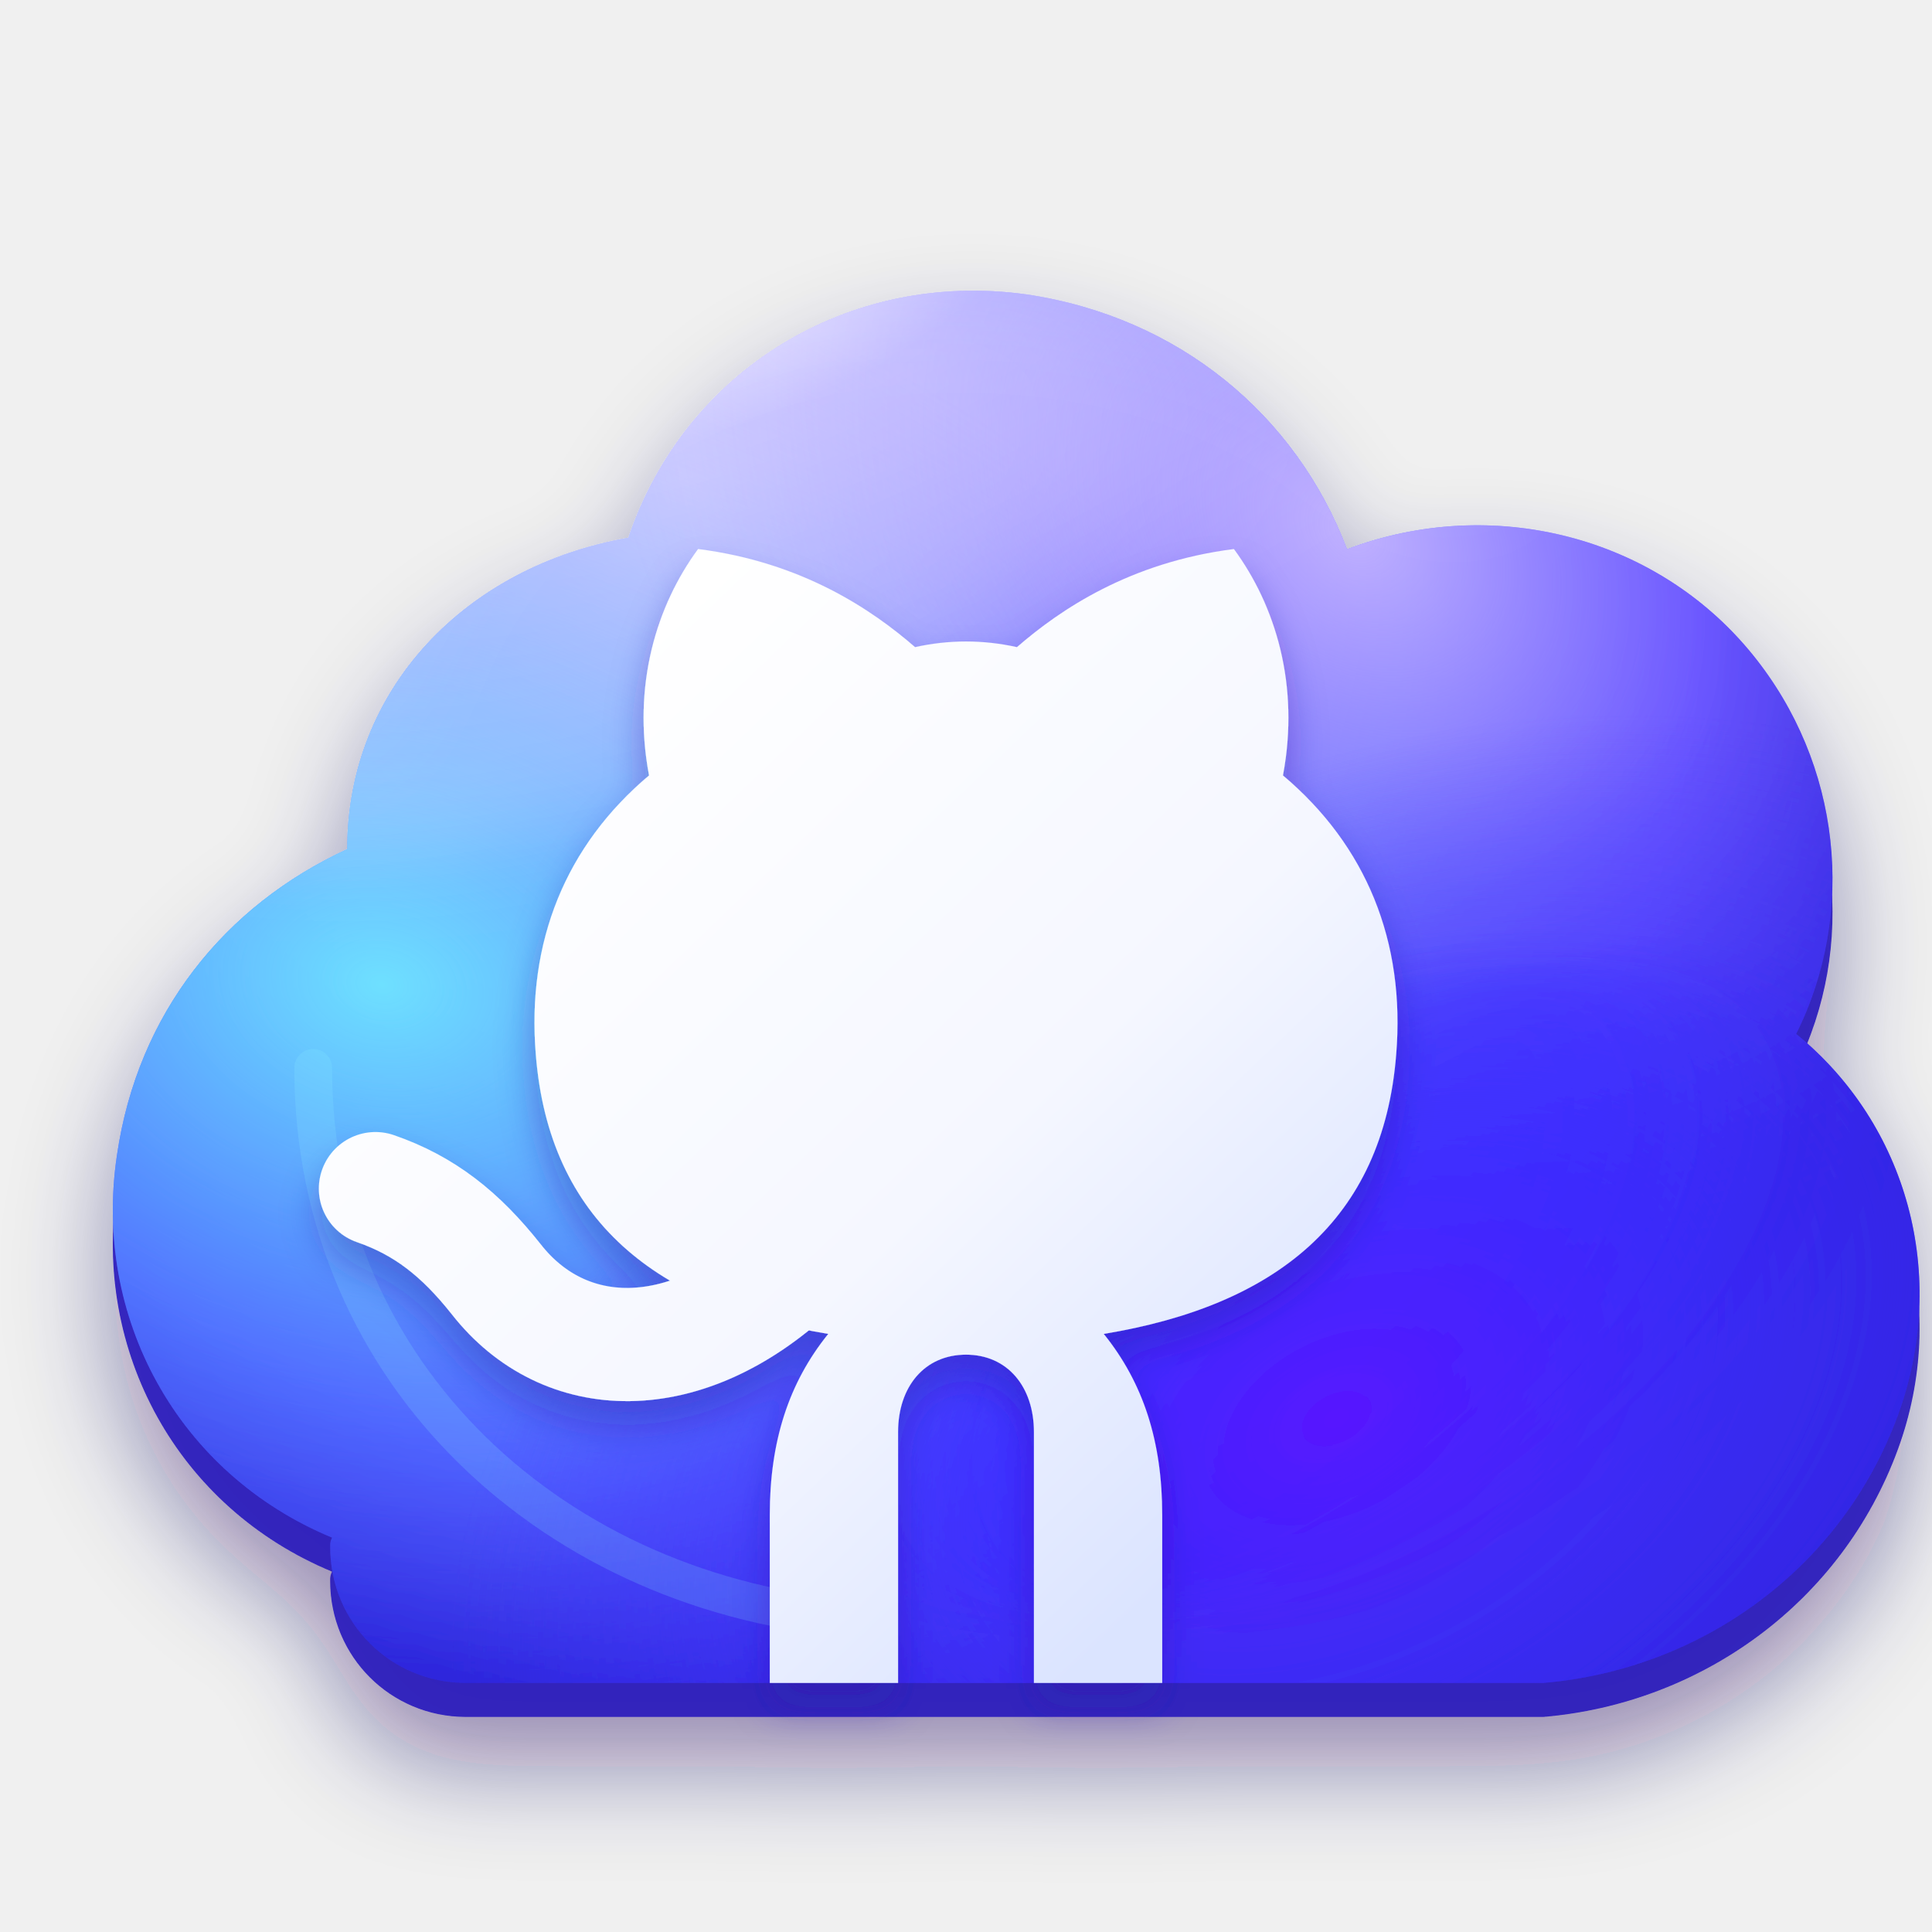
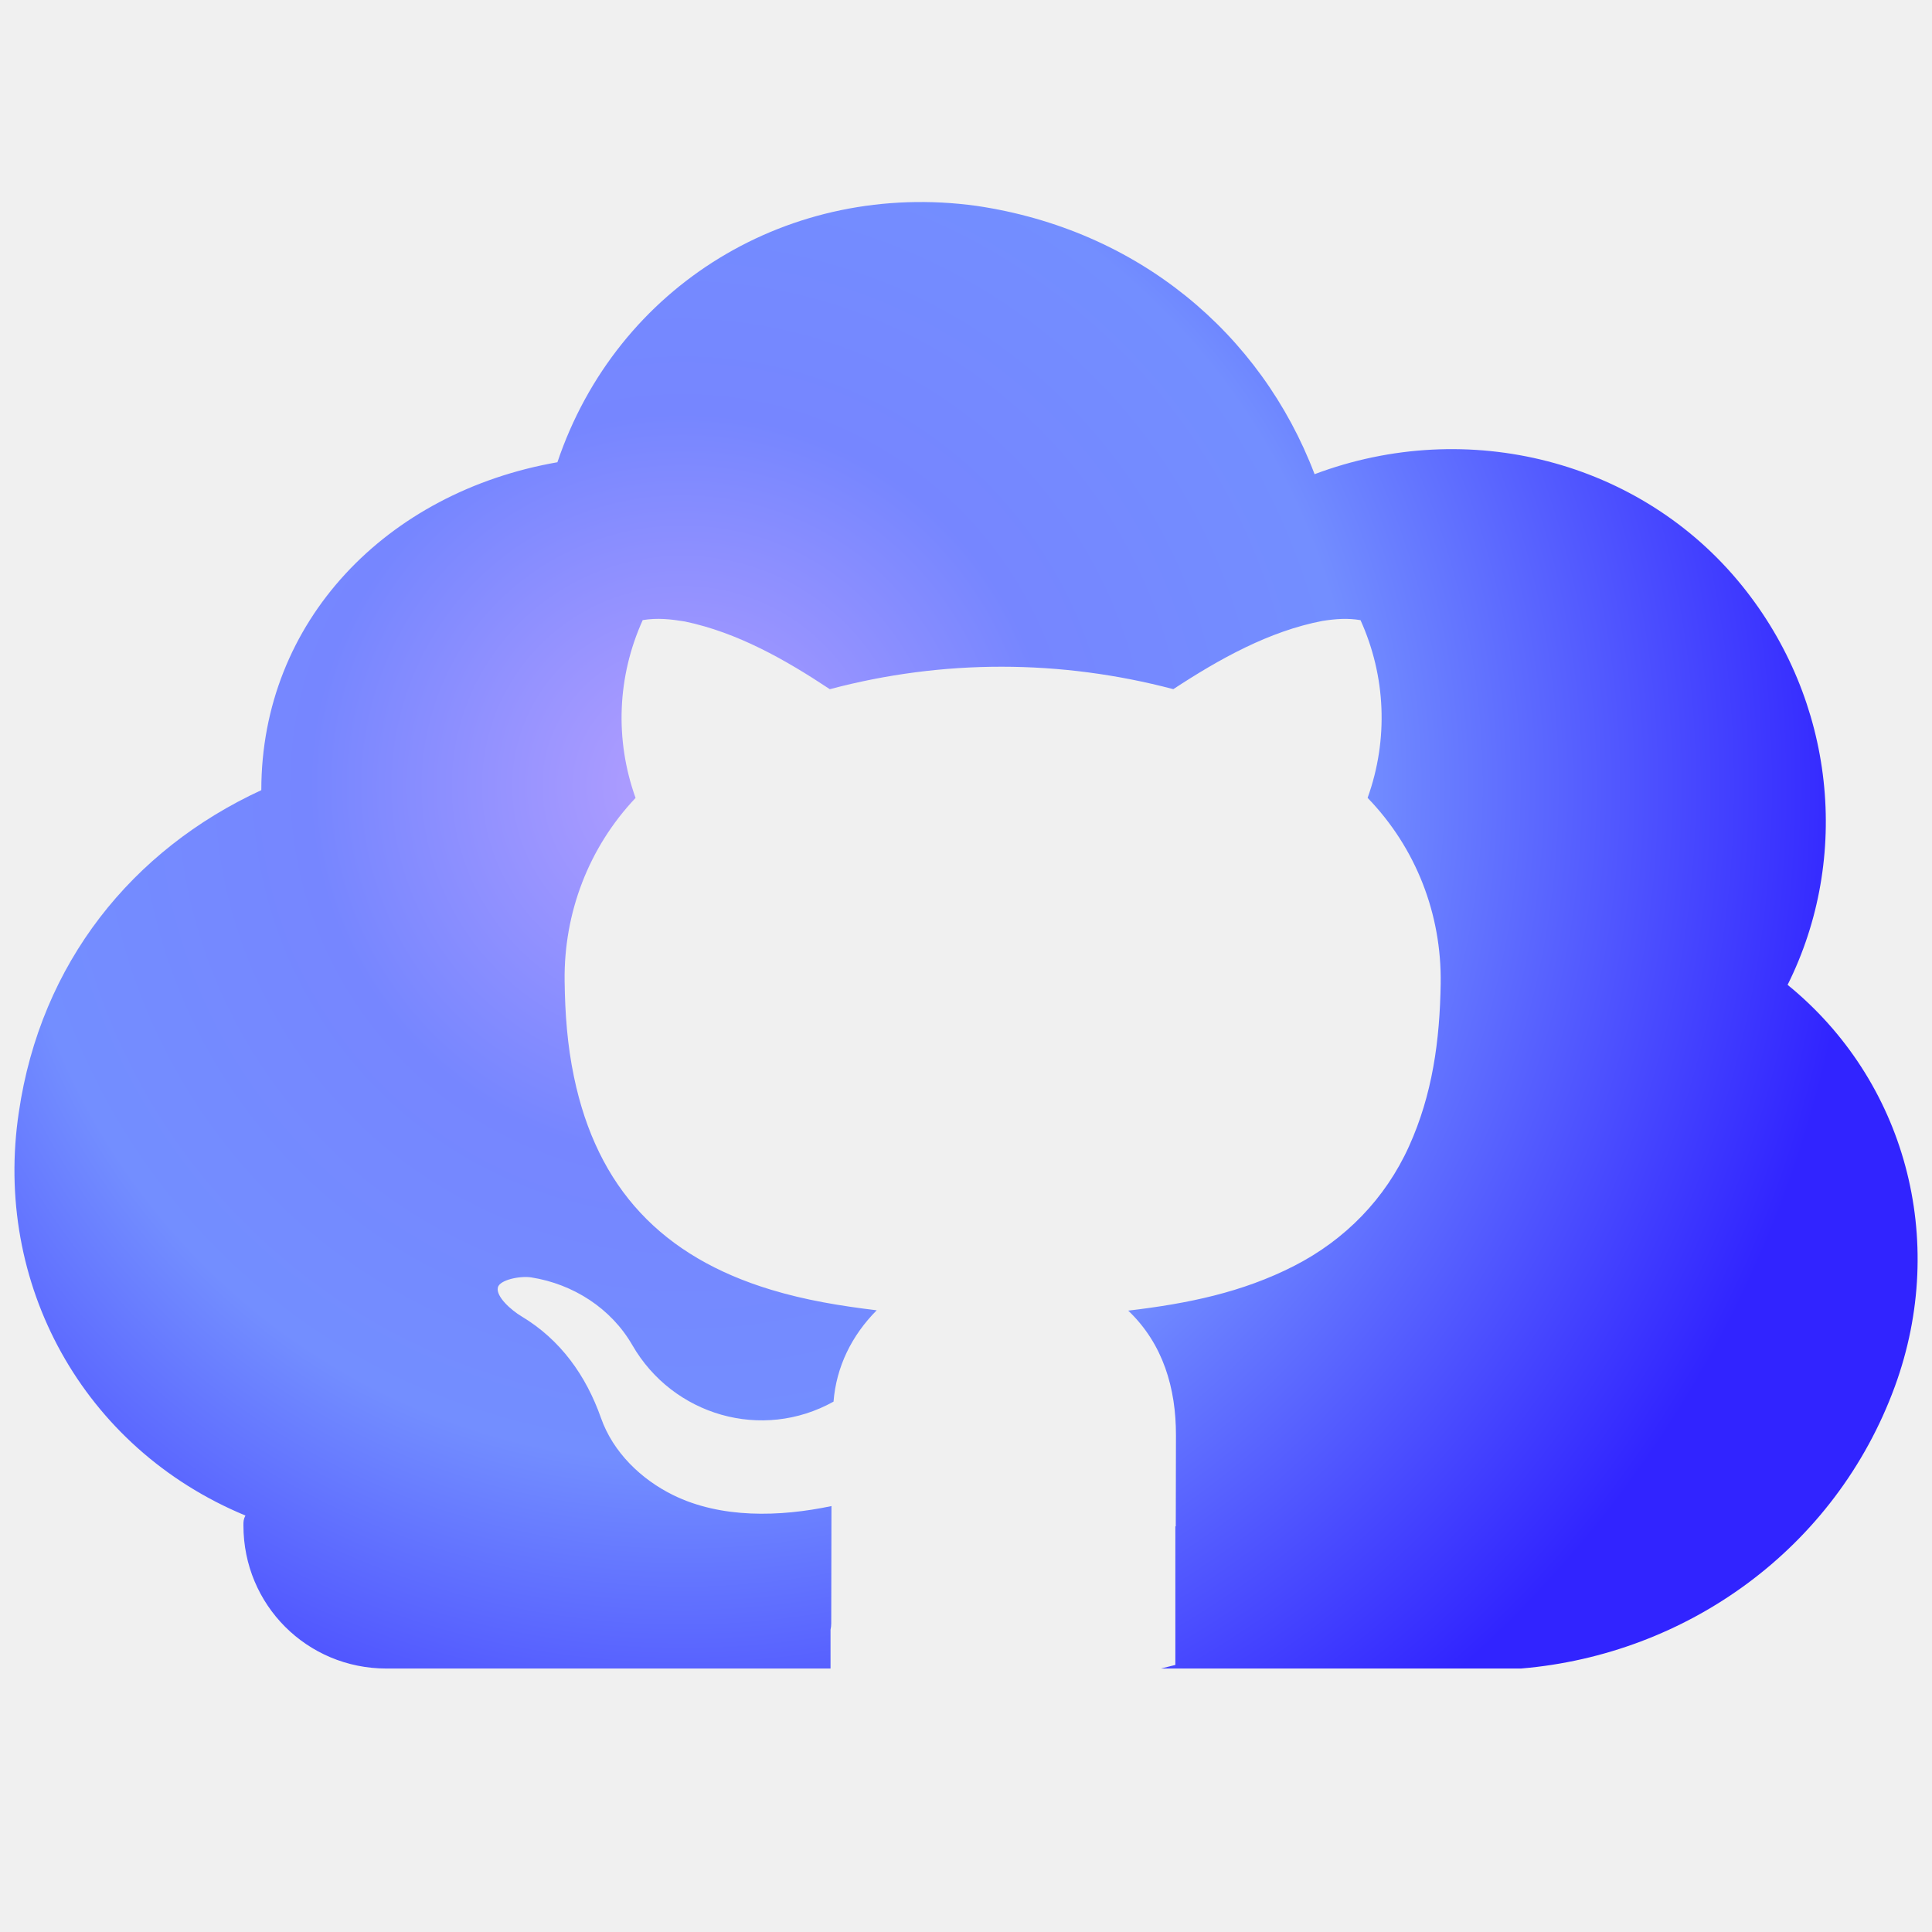
- <svg xmlns="http://www.w3.org/2000/svg" xmlns:xlink="http://www.w3.org/1999/xlink" width="1024" height="1024" viewBox="0 0 1024 1024">
+ <svg xmlns="http://www.w3.org/2000/svg" id="_图层_1" version="1.1" viewBox="0 0 1024 1024">
  <defs>
-     <path id="cloud" d="M176 815C94 781 49 698 62 612C73 537 119 480 184 450C184 365 247 300 333 285C363 196 450 143 544 156C625 168 687 220 714 291C791 262 878 284 929 347C976 405 984 484 952 548C1011 596 1033 676 1006 750C976 832 901 885 818 892H247C207 892 175 860 175 820C175 818 175 817 176 815Z" />
-     <clipPath id="clip">
-       <use xlink:href="#cloud" />
-     </clipPath>
-     <radialGradient id="base" cx="0" cy="0" r="1" gradientUnits="userSpaceOnUse" gradientTransform="translate(365 255) rotate(48) scale(690 625)">
-       <stop offset="0" stop-color="#c8bdff" />
-       <stop offset=".28" stop-color="#9194ff" />
-       <stop offset=".58" stop-color="#647bff" />
-       <stop offset=".82" stop-color="#4d45ff" />
-       <stop offset="1" stop-color="#2a20d9" />
+     <style>
+       .st0 {
+         fill: url(#_未命名的渐变);
+       }
+     </style>
+     <radialGradient id="_未命名的渐变" data-name="未命名的渐变" cx="361.62" cy="605.21" fx="361.62" fy="605.21" r="760.95" gradientTransform="translate(0 1021.89) scale(1 -1)" gradientUnits="userSpaceOnUse">
+       <stop offset=".04" stop-color="#aa9bff" />
+       <stop offset=".26" stop-color="#7686ff" />
+       <stop offset=".47" stop-color="#738eff" />
+       <stop offset=".82" stop-color="#3124ff" />
    </radialGradient>
-     <radialGradient id="cyanFlow" cx="0" cy="0" r="1" gradientUnits="userSpaceOnUse" gradientTransform="translate(205 524) rotate(10) scale(535 400)">
-       <stop offset="0" stop-color="#6ee8ff" stop-opacity=".92" />
-       <stop offset=".38" stop-color="#59b8ff" stop-opacity=".58" />
-       <stop offset="1" stop-color="#4d60ff" stop-opacity="0" />
-     </radialGradient>
-     <radialGradient id="violetFlow" cx="0" cy="0" r="1" gradientUnits="userSpaceOnUse" gradientTransform="translate(708 752) rotate(-28) scale(500 330)">
-       <stop offset="0" stop-color="#6a17ff" stop-opacity=".98" />
-       <stop offset=".38" stop-color="#4331ff" stop-opacity=".74" />
-       <stop offset="1" stop-color="#3f32f8" stop-opacity="0" />
-     </radialGradient>
-     <radialGradient id="warmGlow" cx="0" cy="0" r="1" gradientUnits="userSpaceOnUse" gradientTransform="translate(717 284) rotate(130) scale(330 440)">
-       <stop offset="0" stop-color="#d8bfff" stop-opacity=".78" />
-       <stop offset=".5" stop-color="#b885ff" stop-opacity=".25" />
-       <stop offset="1" stop-color="#8e62ff" stop-opacity="0" />
-     </radialGradient>
-     <radialGradient id="glass" cx="0" cy="0" r="1" gradientUnits="userSpaceOnUse" gradientTransform="translate(374 134) rotate(70) scale(285 610)">
-       <stop offset="0" stop-color="#fff" stop-opacity=".78" />
-       <stop offset=".32" stop-color="#fff" stop-opacity=".22" />
-       <stop offset="1" stop-color="#fff" stop-opacity="0" />
-     </radialGradient>
-     <linearGradient id="symbol" x1="304" y1="363" x2="693" y2="770" gradientUnits="userSpaceOnUse">
-       <stop stop-color="#fff" />
-       <stop offset=".58" stop-color="#f5f7ff" />
-       <stop offset="1" stop-color="#dbe4ff" />
-     </linearGradient>
-     <filter id="shadow" x="-25%" y="-25%" width="150%" height="165%">
-       <feDropShadow dx="0" dy="28" stdDeviation="27" flood-color="#17115e" flood-opacity=".42" />
-     </filter>
-     <filter id="soft" x="-40%" y="-40%" width="180%" height="180%">
-       <feGaussianBlur stdDeviation="34" />
-     </filter>
-     <filter id="symbolShadow" x="-40%" y="-40%" width="180%" height="190%">
-       <feDropShadow dx="0" dy="13" stdDeviation="10" flood-color="#2016a9" flood-opacity=".38" />
-     </filter>
  </defs>
-   <g filter="url(#shadow)">
-     <use xlink:href="#cloud" transform="translate(0 18)" fill="#2817bc" opacity=".9" />
-     <use xlink:href="#cloud" fill="url(#base)" />
-     <g clip-path="url(#clip)">
-       <rect width="1024" height="1024" fill="url(#cyanFlow)" />
-       <rect width="1024" height="1024" fill="url(#warmGlow)" />
-       <rect width="1024" height="1024" fill="url(#violetFlow)" />
-       <ellipse cx="332" cy="304" rx="298" ry="122" transform="rotate(-21 332 304)" fill="#fff" opacity=".18" filter="url(#soft)" />
-       <ellipse cx="708" cy="683" rx="244" ry="130" transform="rotate(-34 708 683)" fill="#2714ff" opacity=".28" filter="url(#soft)" />
-       <rect width="1024" height="1024" fill="url(#glass)" />
-       <path d="M168 377C208 222 354 126 509 128C629 129 714 171 776 235" fill="none" stroke="#fff" stroke-opacity=".42" stroke-width="22" stroke-linecap="round" filter="url(#soft)" />
-       <path d="M166 566C166 730 296 846 454 858" fill="none" stroke="#8ef0ff" stroke-opacity=".18" stroke-width="20" stroke-linecap="round" />
-     </g>
-     <g filter="url(#symbolShadow)">
-       <path d="M344 411C335 363 348 321 370 291C425 298 462 323 485 343C503 339 521 339 539 343C562 323 599 298 654 291C676 321 689 363 680 411C724 448 745 499 740 559C733 647 676 692 585 707C606 733 616 764 616 803V892H548V759C548 735 534 718 512 718C490 718 476 735 476 759V892H408V803C408 764 418 733 439 707C348 692 291 647 284 559C279 499 300 448 344 411Z" fill="url(#symbol)" />
-       <path d="M420 673C363 726 299 724 263 678C244 654 225 639 199 630" fill="none" stroke="url(#symbol)" stroke-width="60" stroke-linecap="round" />
-     </g>
-   </g>
+   <path class="st0" d="M947.44,522.04c33.7-67.42,25.27-150.63-24.22-211.72-53.72-66.37-145.35-89.53-226.46-58.99-28.44-74.78-93.74-129.56-179.07-142.2-99.02-13.69-190.65,42.13-222.25,135.87-90.59,15.81-156.94,84.26-156.94,173.8-68.47,31.6-116.93,91.64-128.51,170.64-13.69,90.59,33.7,178.02,120.08,213.82-1.05,2.1-1.05,3.16-1.05,5.27,0,42.13,33.7,75.83,75.83,75.83h235.35v-20.62c.24-1.06.37-2.17.37-3.32l.12-62.17c-27.45,5.77-58.54,6.65-83.9-5.82-16.96-8.33-31.86-22.7-38.23-40.81-7.95-22.55-21.46-41.54-42.18-53.95-5.33-3.19-13.65-10.45-12.5-15.31.95-4.01,11.76-6.25,17.75-5.3,22.19,3.52,42.27,16.37,53.51,35.87,21.55,37.39,68.83,51.05,106.65,29.96,1.45-18.45,9.62-35.06,22.88-48.41-19.51-2.35-37.79-5.37-56.09-10.92-57.55-17.45-92.05-53.68-104.36-112.77-3.54-16.96-4.74-33.43-4.96-50.88-.47-36.1,12.79-70.76,37.6-96.99-11.04-30.82-9.74-64.3,3.79-94.25,7.87-1.29,14.84-.48,22.24.71,27.96,5.83,53.28,20.21,76.94,35.91,60.09-15.99,122.42-15.77,182.05-.02,24.38-16,50.76-30.74,79.05-36.17,6.82-1.05,13.24-1.6,20.17-.4,13.43,29.63,14.88,63.25,3.76,94.18,25.66,26.54,39.28,61.65,38.73,98.4-.46,30.22-4.34,58.8-16.81,86.34-12.54,27.7-33.74,49.45-60.8,63.3-27.49,14.08-56.55,20.04-88,23.74,18.53,17.62,25.35,41.22,25.3,66.11l-.1,48.21h-.22v73.47c-2.5.66-5.01,1.29-7.54,1.89h190.9c87.43-7.38,166.42-63.2,198.03-149.58,28.44-77.95,5.27-162.21-56.88-212.77l-.02.02Z" />
</svg>
